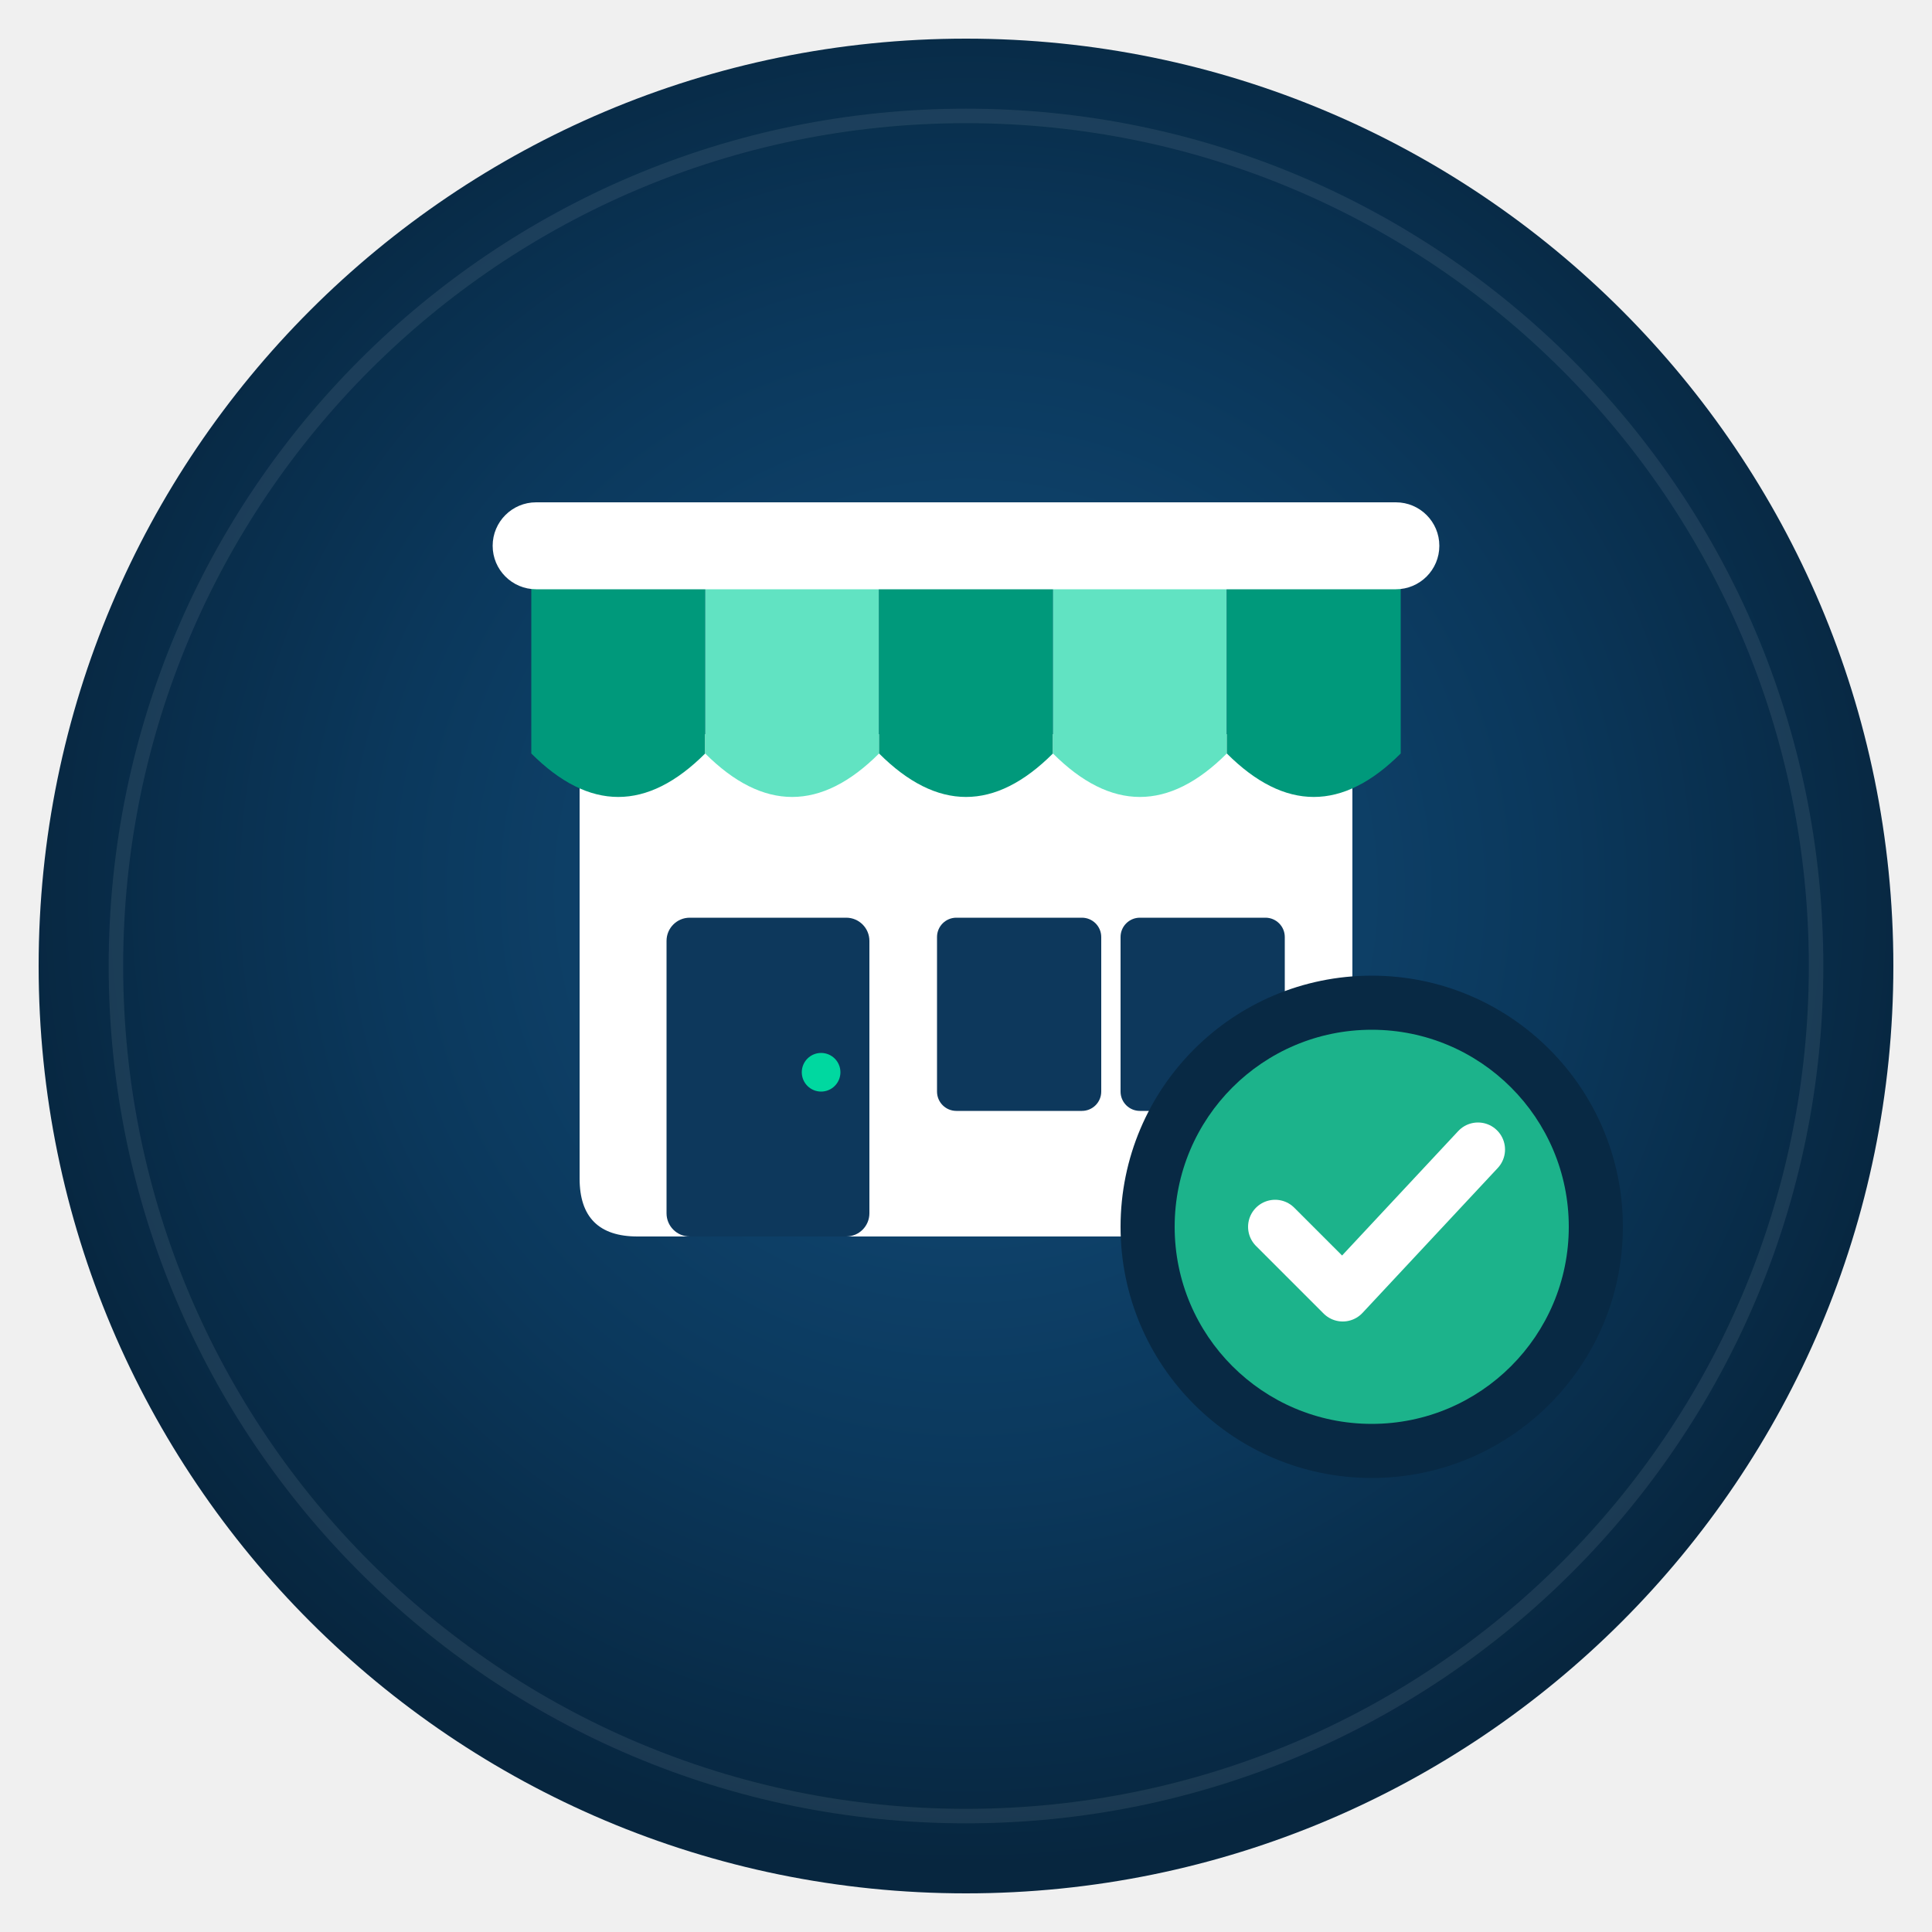
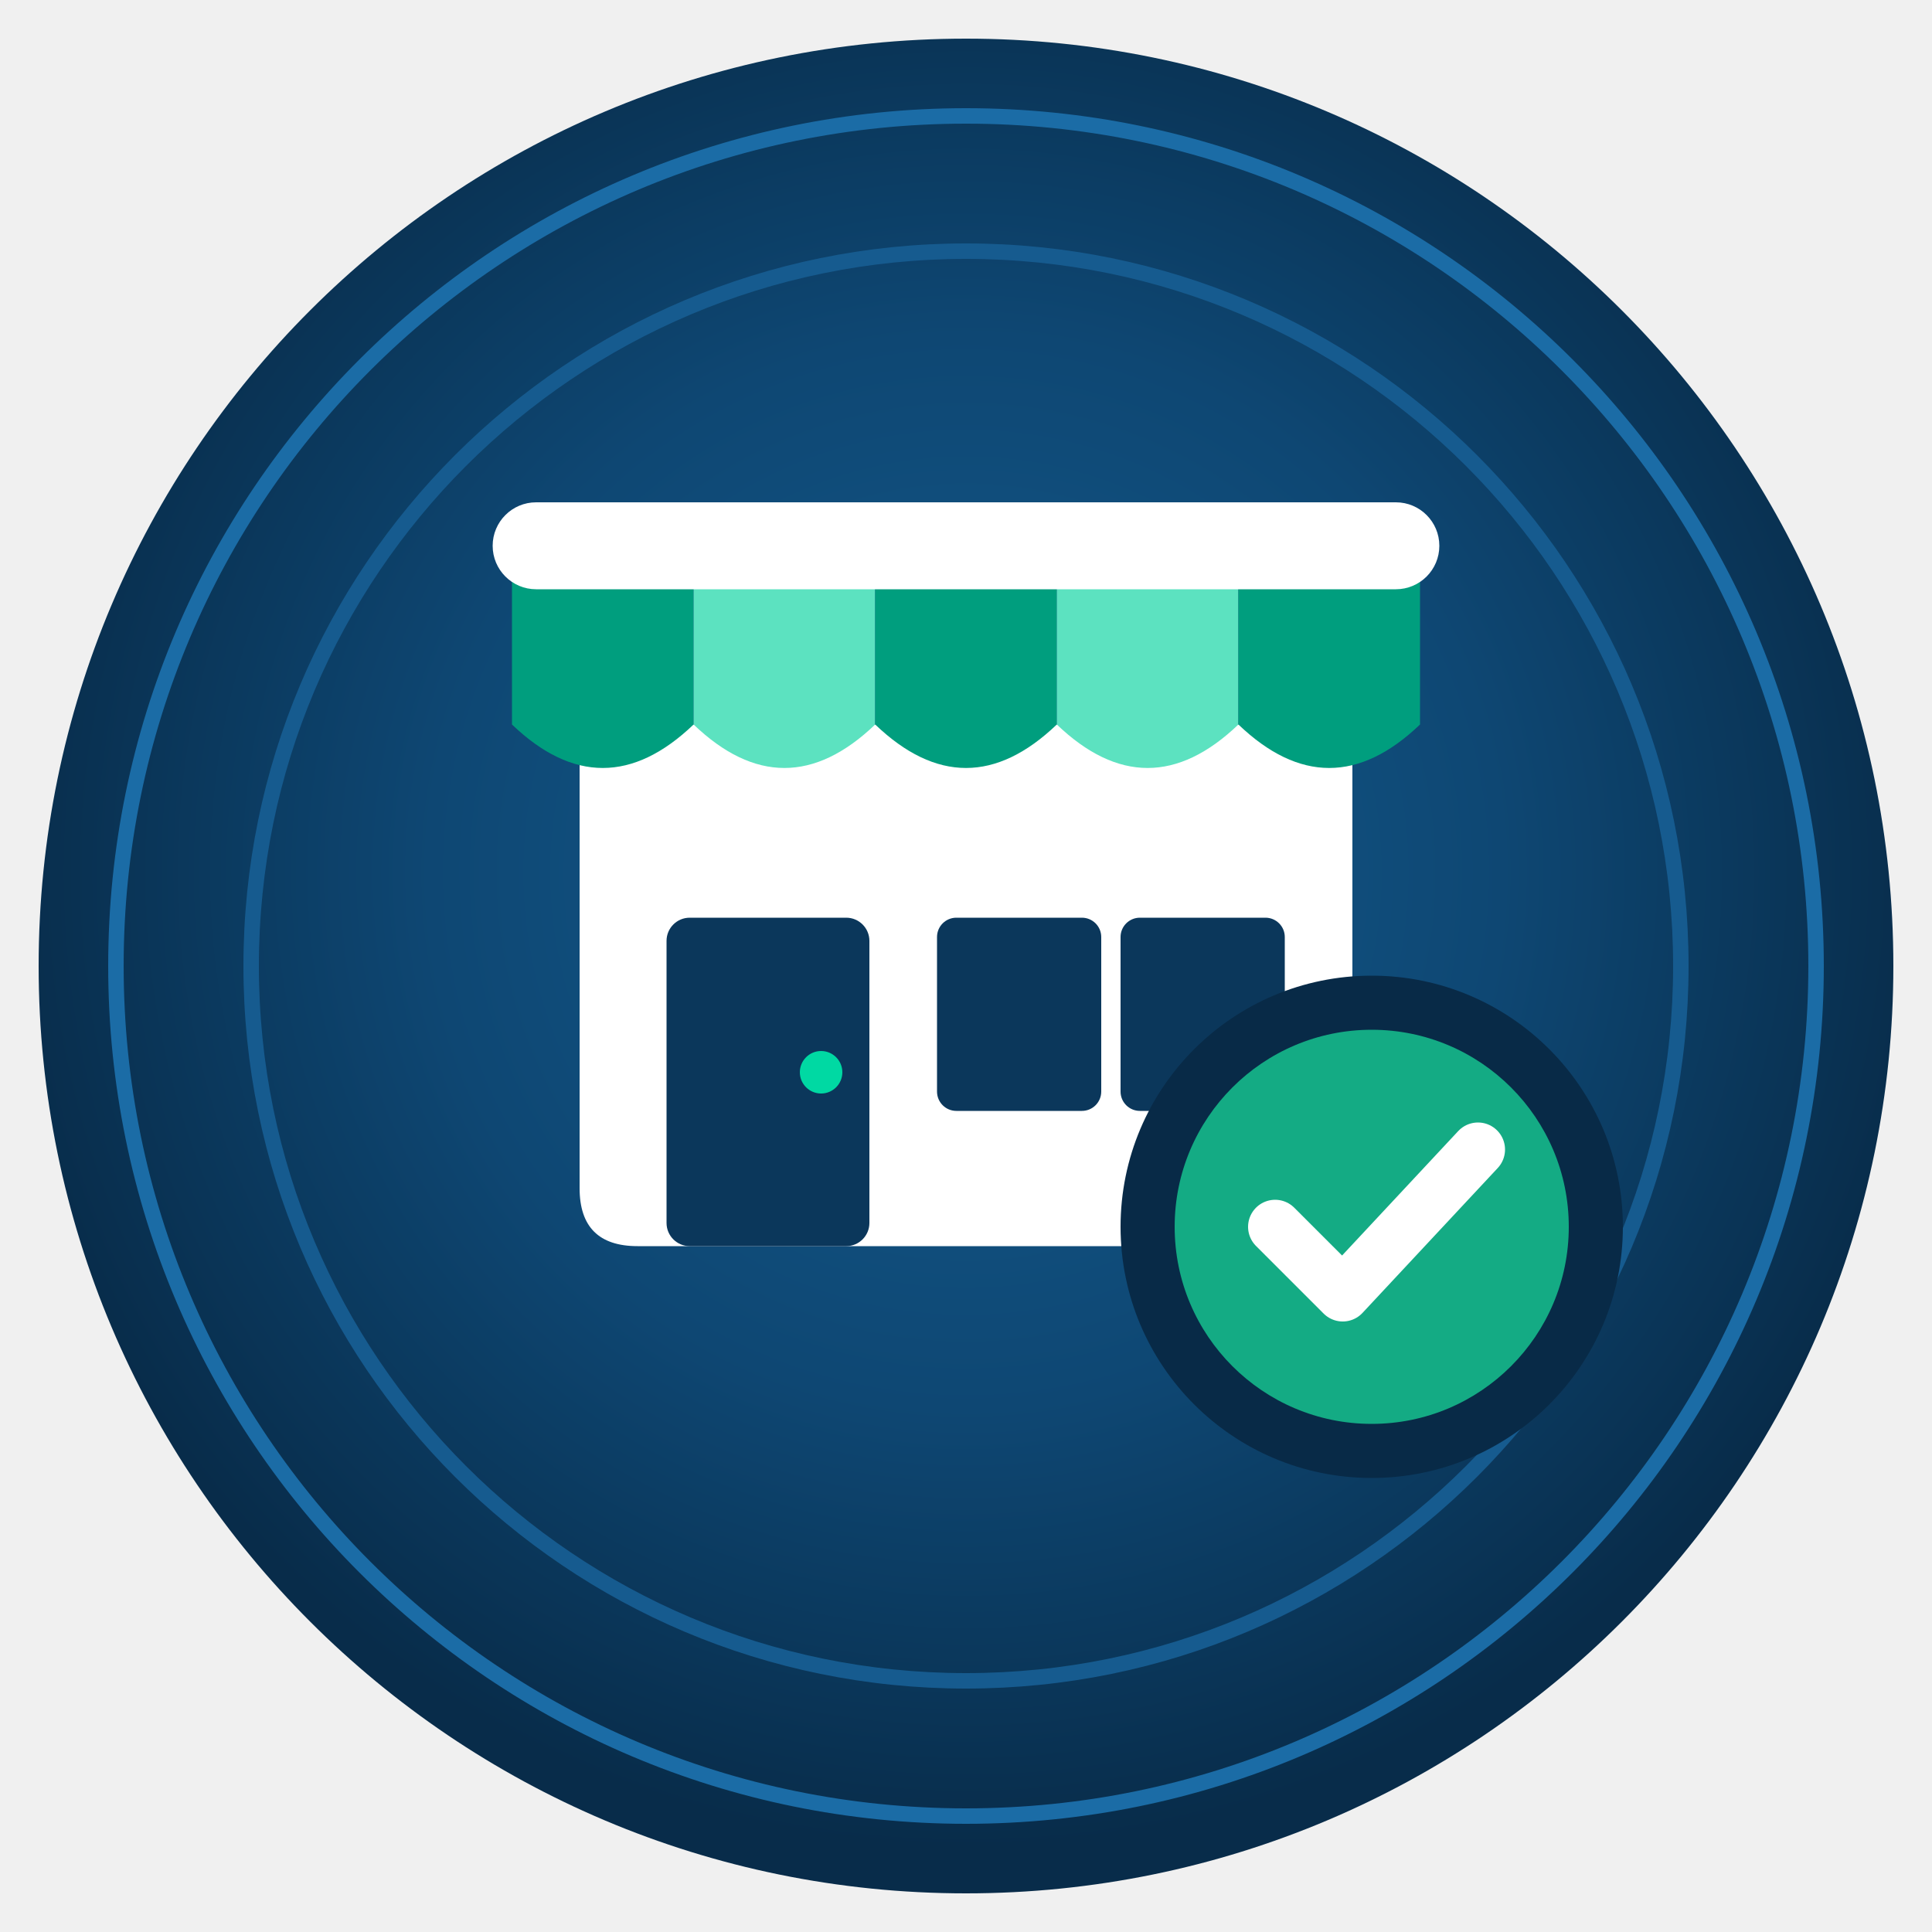
<svg xmlns="http://www.w3.org/2000/svg" viewBox="0 0 100 100" fill="none">
  <defs>
-     <radialGradient id="flat_fav_bg" cx="50%" cy="46%" r="52%">
-       <stop offset="0%" stop-color="#124e7c" />
-       <stop offset="60%" stop-color="#0b385c" />
-       <stop offset="100%" stop-color="#07263f" />
+     <radialGradient id="flat_fav_bg" cx="50%" cy="45%" r="52%">
+       <stop offset="0%" stop-color="#145b8e" />
+       <stop offset="55%" stop-color="#0e4773" />
+       <stop offset="100%" stop-color="#082c4a" />
    </radialGradient>
  </defs>
  <circle cx="50" cy="50" r="48" fill="url(#flat_fav_bg)" />
-   <circle cx="50" cy="50" r="44" stroke="rgba(255,255,255,0.08)" stroke-width="0.75" />
+   <circle cx="50" cy="50" r="44" stroke="#1b6ca6" stroke-width="0.8" />
+   <circle cx="50" cy="50" r="37" stroke="#165b8f" stroke-width="0.8" />
  <g>
-     <path d="M 30,38 L 70,38 L 70,61 Q 70,64 67,64 L 33,64 Q 30,64 30,61 Z" fill="#ffffff" />
-     <rect x="34.5" y="47.5" width="10.5" height="16.5" rx="1.2" fill="#0d385c" />
-     <circle cx="42.5" cy="55.5" r="1" fill="#00d8a0" />
-     <rect x="48.5" y="47.5" width="8.5" height="10" rx="1" fill="#0d385c" />
-     <rect x="58" y="47.5" width="8.5" height="10" rx="1" fill="#0d385c" />
-     <path d="M 27.5,30 L 36.5,30 L 36.5,39 Q 32,43.5 27.5,39 Z" fill="#00997b" />
-     <path d="M 36.5,30 L 45.5,30 L 45.5,39 Q 41,43.5 36.5,39 Z" fill="#61e3c2" />
-     <path d="M 45.5,30 L 54.5,30 L 54.5,39 Q 50,43.5 45.5,39 Z" fill="#00997b" />
-     <path d="M 54.5,30 L 63.5,30 L 63.5,39 Q 59,43.5 54.5,39 Z" fill="#61e3c2" />
-     <path d="M 63.5,30 L 72.5,30 L 72.5,39 Q 68,43.5 63.5,39 Z" fill="#00997b" />
+     <path d="M 30,37.5 L 70,37.5 L 70,61.5 Q 70,64.5 67,64.5 L 33,64.5 Q 30,64.5 30,61.5 Z" fill="#ffffff" />
+     <rect x="34.5" y="47.5" width="10.5" height="17" rx="1.2" fill="#0b375b" />
+     <circle cx="42.5" cy="55.5" r="1.1" fill="#00d9a3" />
+     <rect x="48.5" y="47.5" width="8.5" height="10" rx="1" fill="#0b375b" />
+     <rect x="58" y="47.5" width="8.5" height="10" rx="1" fill="#0b375b" />
+     <path d="M 26.5,29.5 L 35.9,29.5 L 35.9,37.5 Q 31.2,42 26.5,37.5 Z" fill="#009e7e" />
+     <path d="M 35.9,29.5 L 45.3,29.5 L 45.3,37.5 Q 40.6,42 35.9,37.5 Z" fill="#5ce2c0" />
+     <path d="M 45.3,29.5 L 54.7,29.5 L 54.7,37.5 Q 50,42 45.3,37.5 Z" fill="#009e7e" />
+     <path d="M 54.7,29.5 L 64.1,29.5 L 64.1,37.5 Q 59.4,42 54.7,37.5 Z" fill="#5ce2c0" />
+     <path d="M 64.1,29.5 L 73.5,29.5 L 73.5,37.5 Q 68.8,42 64.1,37.5 Z" fill="#009e7e" />
    <rect x="25.5" y="26" width="49" height="4.5" rx="2.25" fill="#ffffff" />
  </g>
  <g>
-     <circle cx="71" cy="63.5" r="13" fill="#082944" />
-     <circle cx="71" cy="63.5" r="10.2" fill="#1cb38b" />
+     <circle cx="71" cy="63.5" r="13" fill="#082a47" />
+     <circle cx="71" cy="63.5" r="10.2" fill="#14ab84" />
    <path d="M 66,63.5 L 69.5,67 L 76.5,59.5" stroke="#ffffff" stroke-width="2.8" stroke-linecap="round" stroke-linejoin="round" />
  </g>
</svg>
